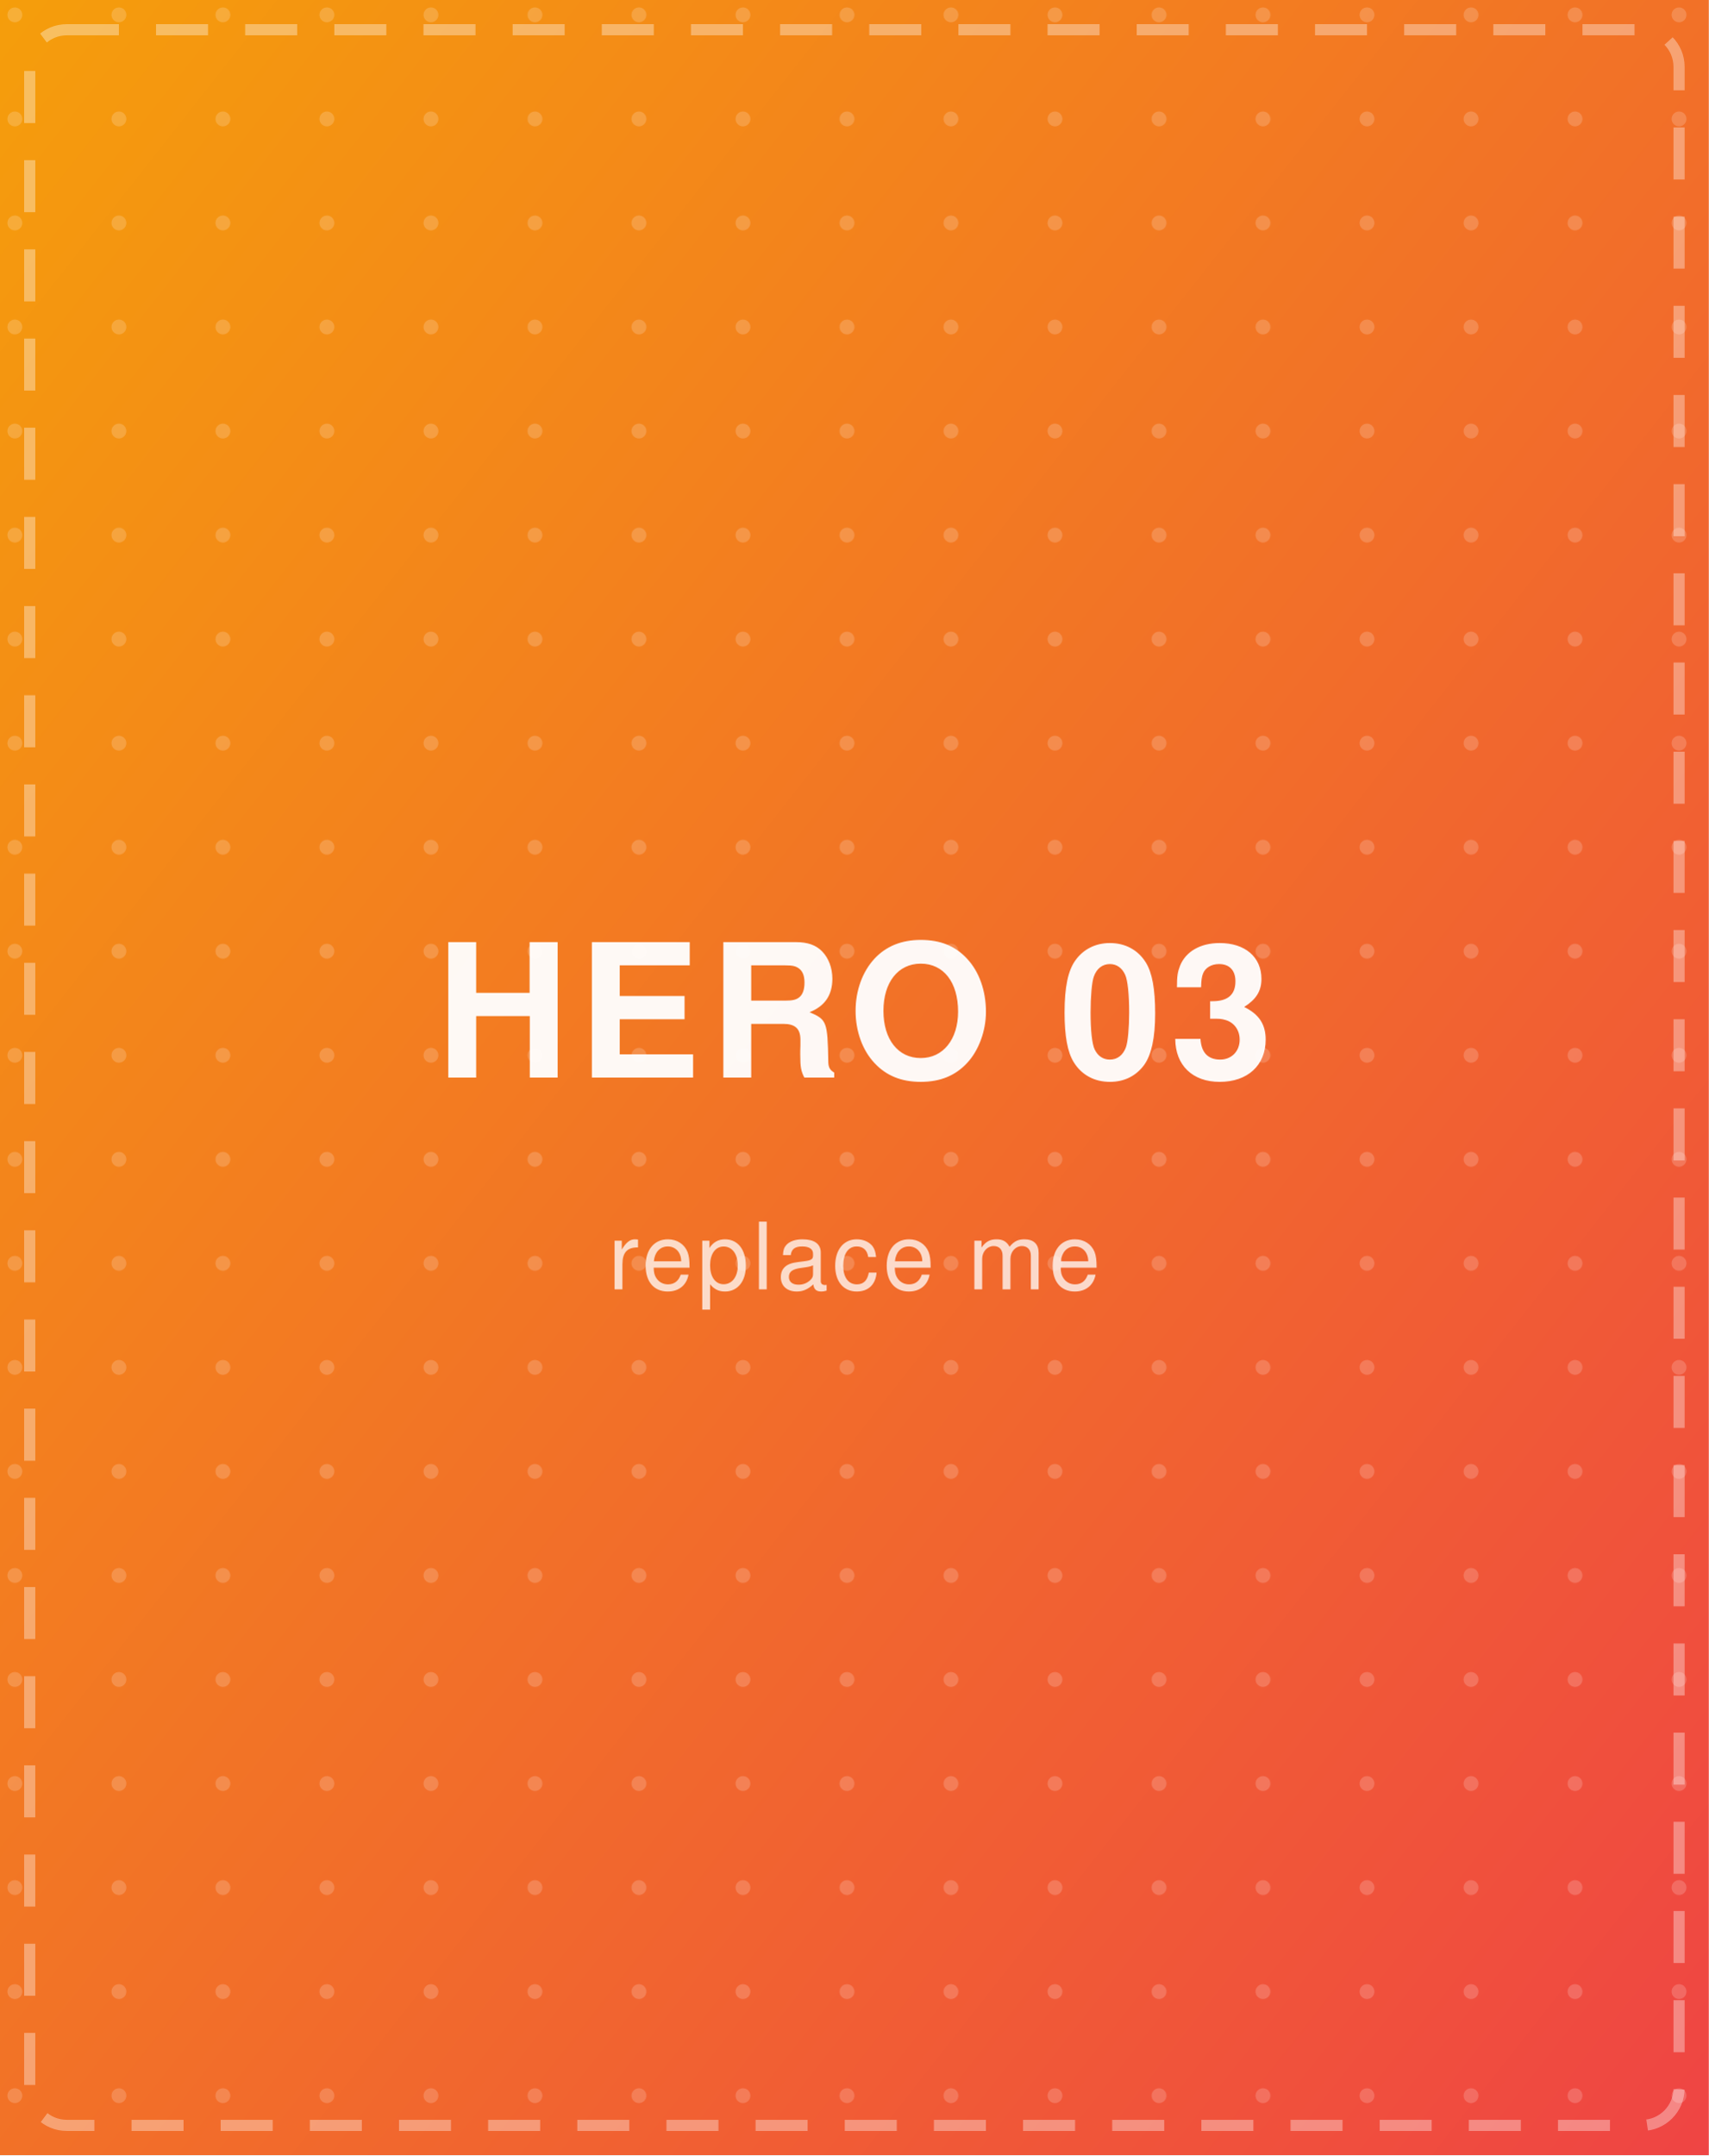
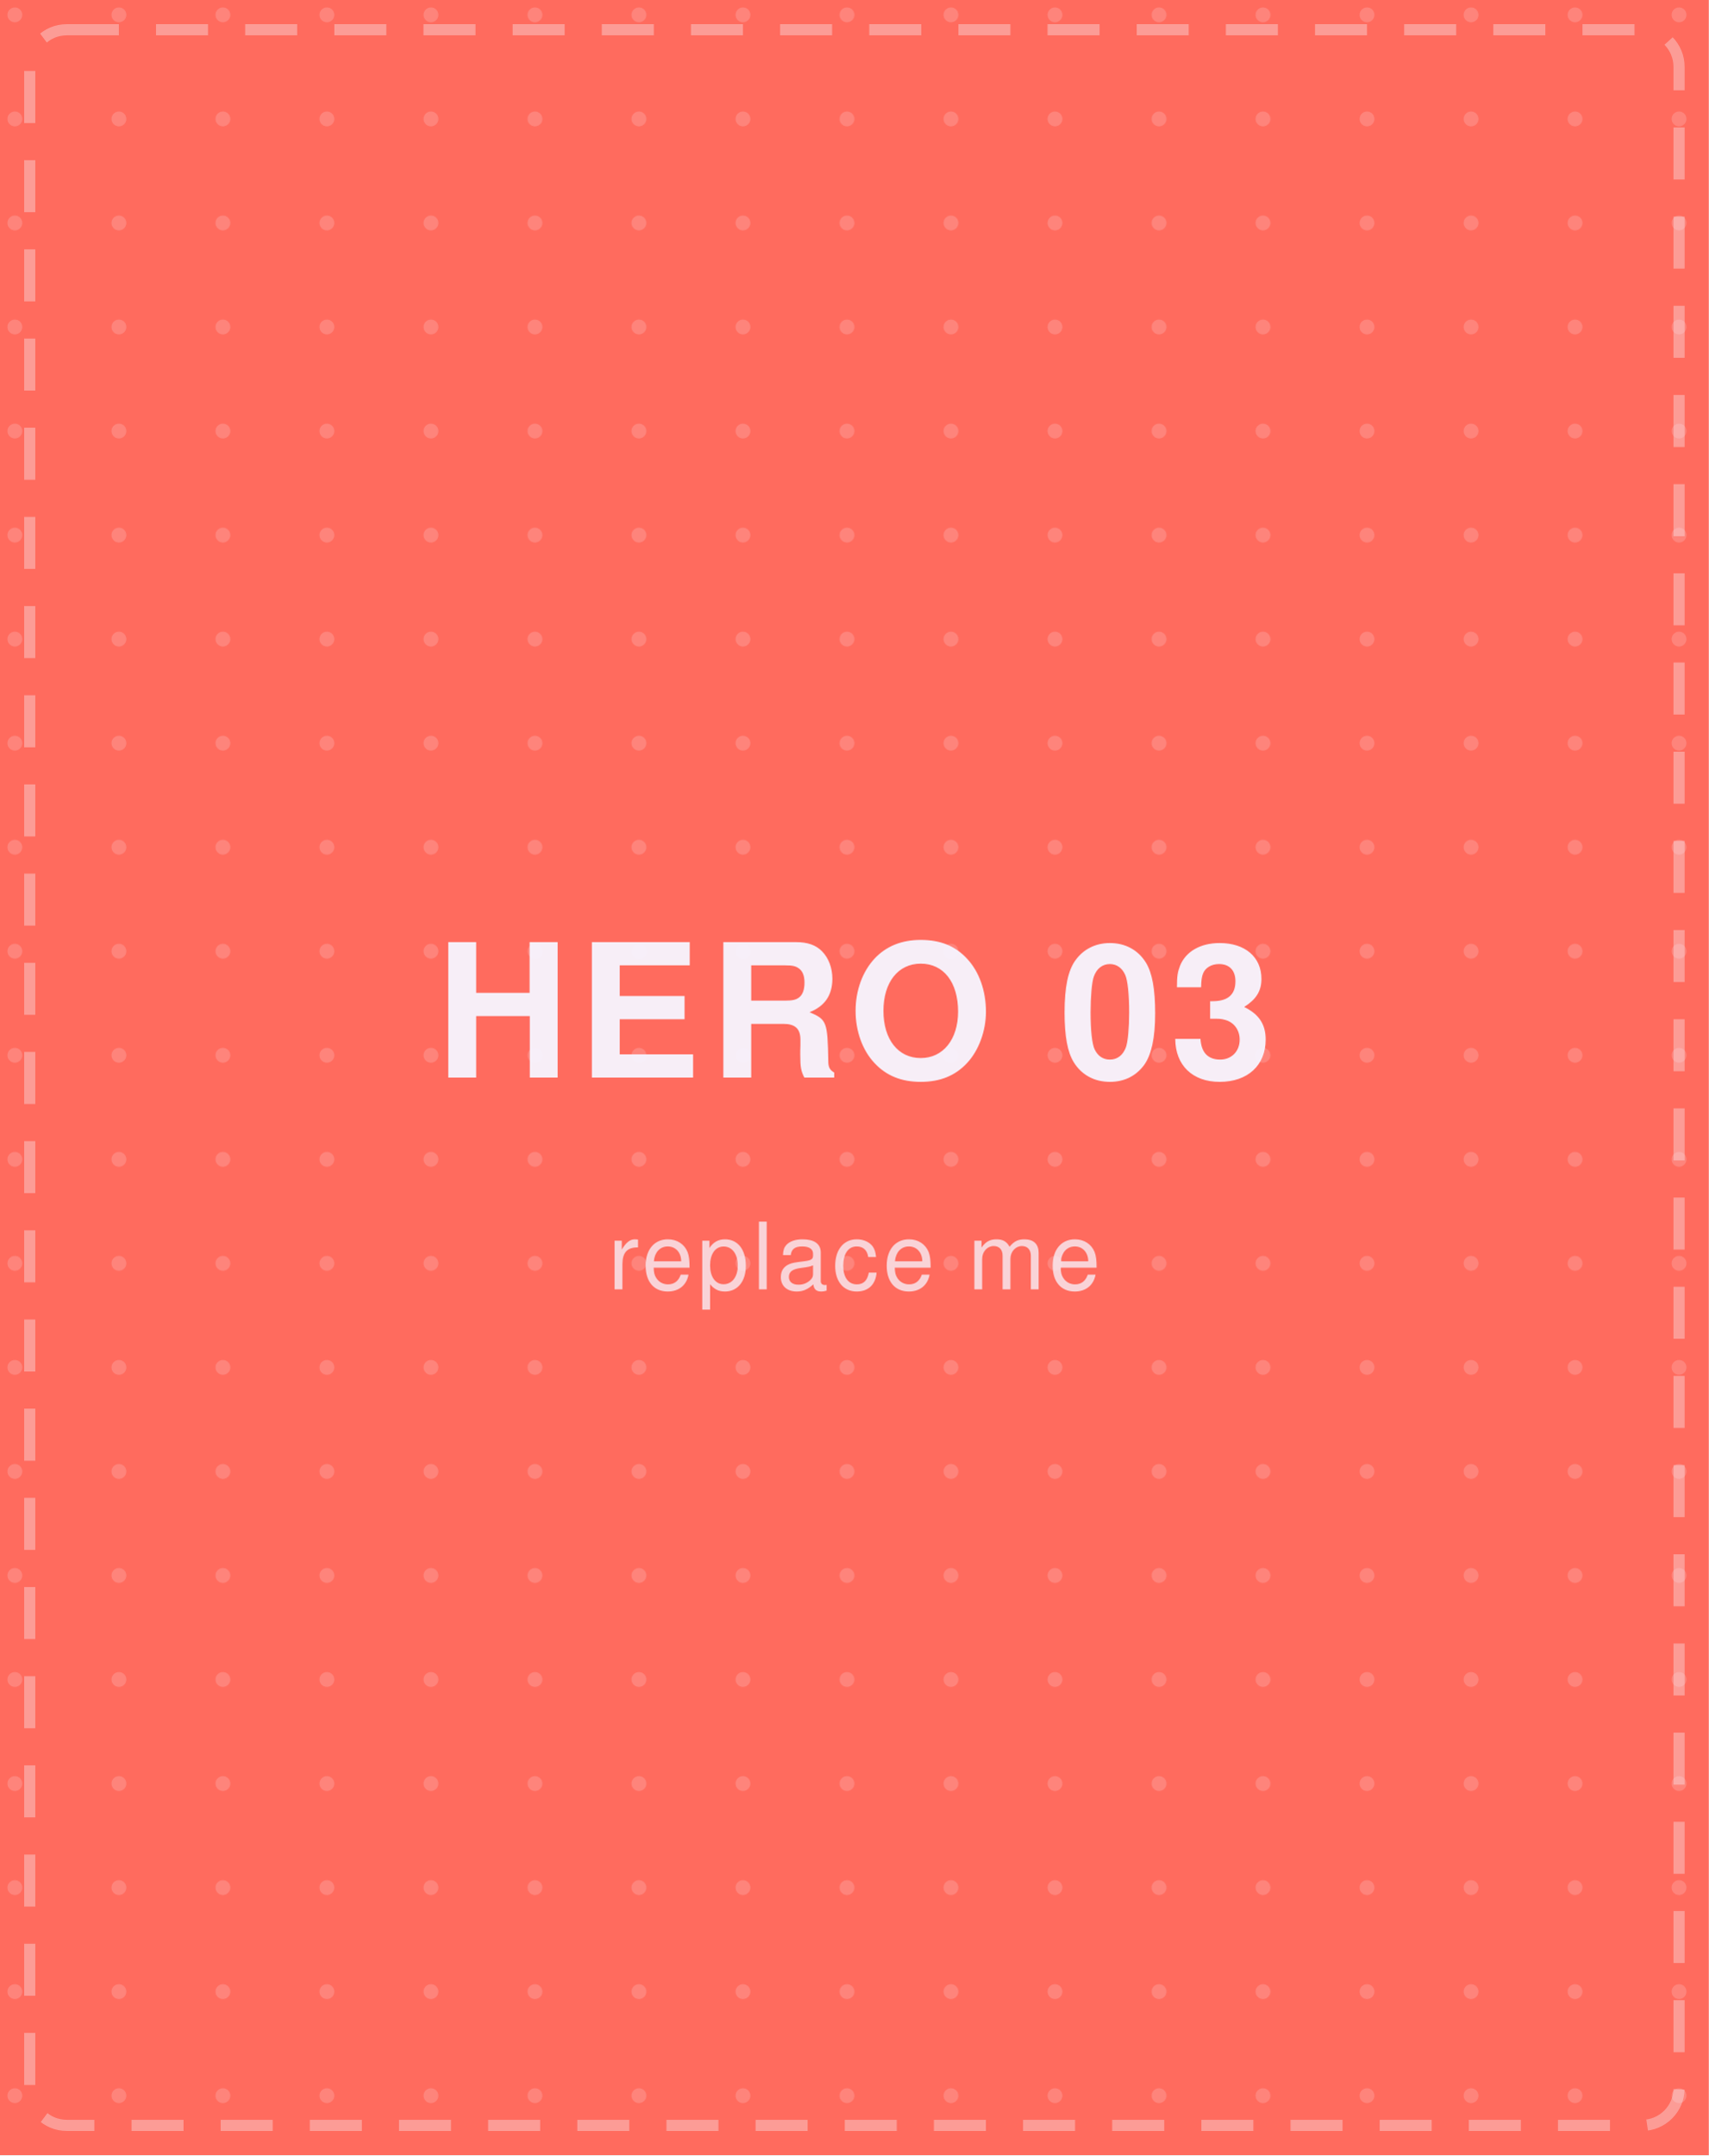
<svg xmlns="http://www.w3.org/2000/svg" viewBox="0 0 460 580" width="460" height="580" role="img" aria-label="HERO 03 placeholder">
  <defs>
    <linearGradient id="g" x1="0" y1="0" x2="1" y2="1">
-       <stop offset="0" stop-color="#f59e0b" />
-       <stop offset="1" stop-color="#ef4444" />
+       <stop offset="0" stop-color="#ff6b5e" />
+       <stop offset="1" stop-color="#ff6b5e" />
    </linearGradient>
    <pattern id="dots" width="28" height="28" patternUnits="userSpaceOnUse">
-       <circle cx="4" cy="4" r="2" fill="#ffffff" opacity="0.18" />
+       <circle cx="4" cy="4" r="2" fill="#f7f5ff" opacity="0.18" />
    </pattern>
  </defs>
  <rect width="460" height="580" fill="url(#g)" />
  <rect width="460" height="580" fill="url(#dots)" />
-   <g fill="#ffffff" font-family="Helvetica,Arial,sans-serif" text-anchor="middle">
+   <g fill="#f7f5ff" font-family="Helvetica,Arial,sans-serif" text-anchor="middle">
    <text x="230" y="290" font-size="50" font-weight="700" opacity="0.95" letter-spacing="2">HERO 03</text>
    <text x="230" y="347" font-size="25" font-weight="500" opacity="0.75" letter-spacing="1">replace me</text>
  </g>
-   <rect x="8" y="8" width="444" height="564" fill="none" stroke="#ffffff" stroke-opacity="0.35" stroke-width="3" stroke-dasharray="14 10" rx="10" />
+   <rect x="8" y="8" width="444" height="564" fill="none" stroke="#f7f5ff" stroke-opacity="0.35" stroke-width="3" stroke-dasharray="14 10" rx="10" />
</svg>
